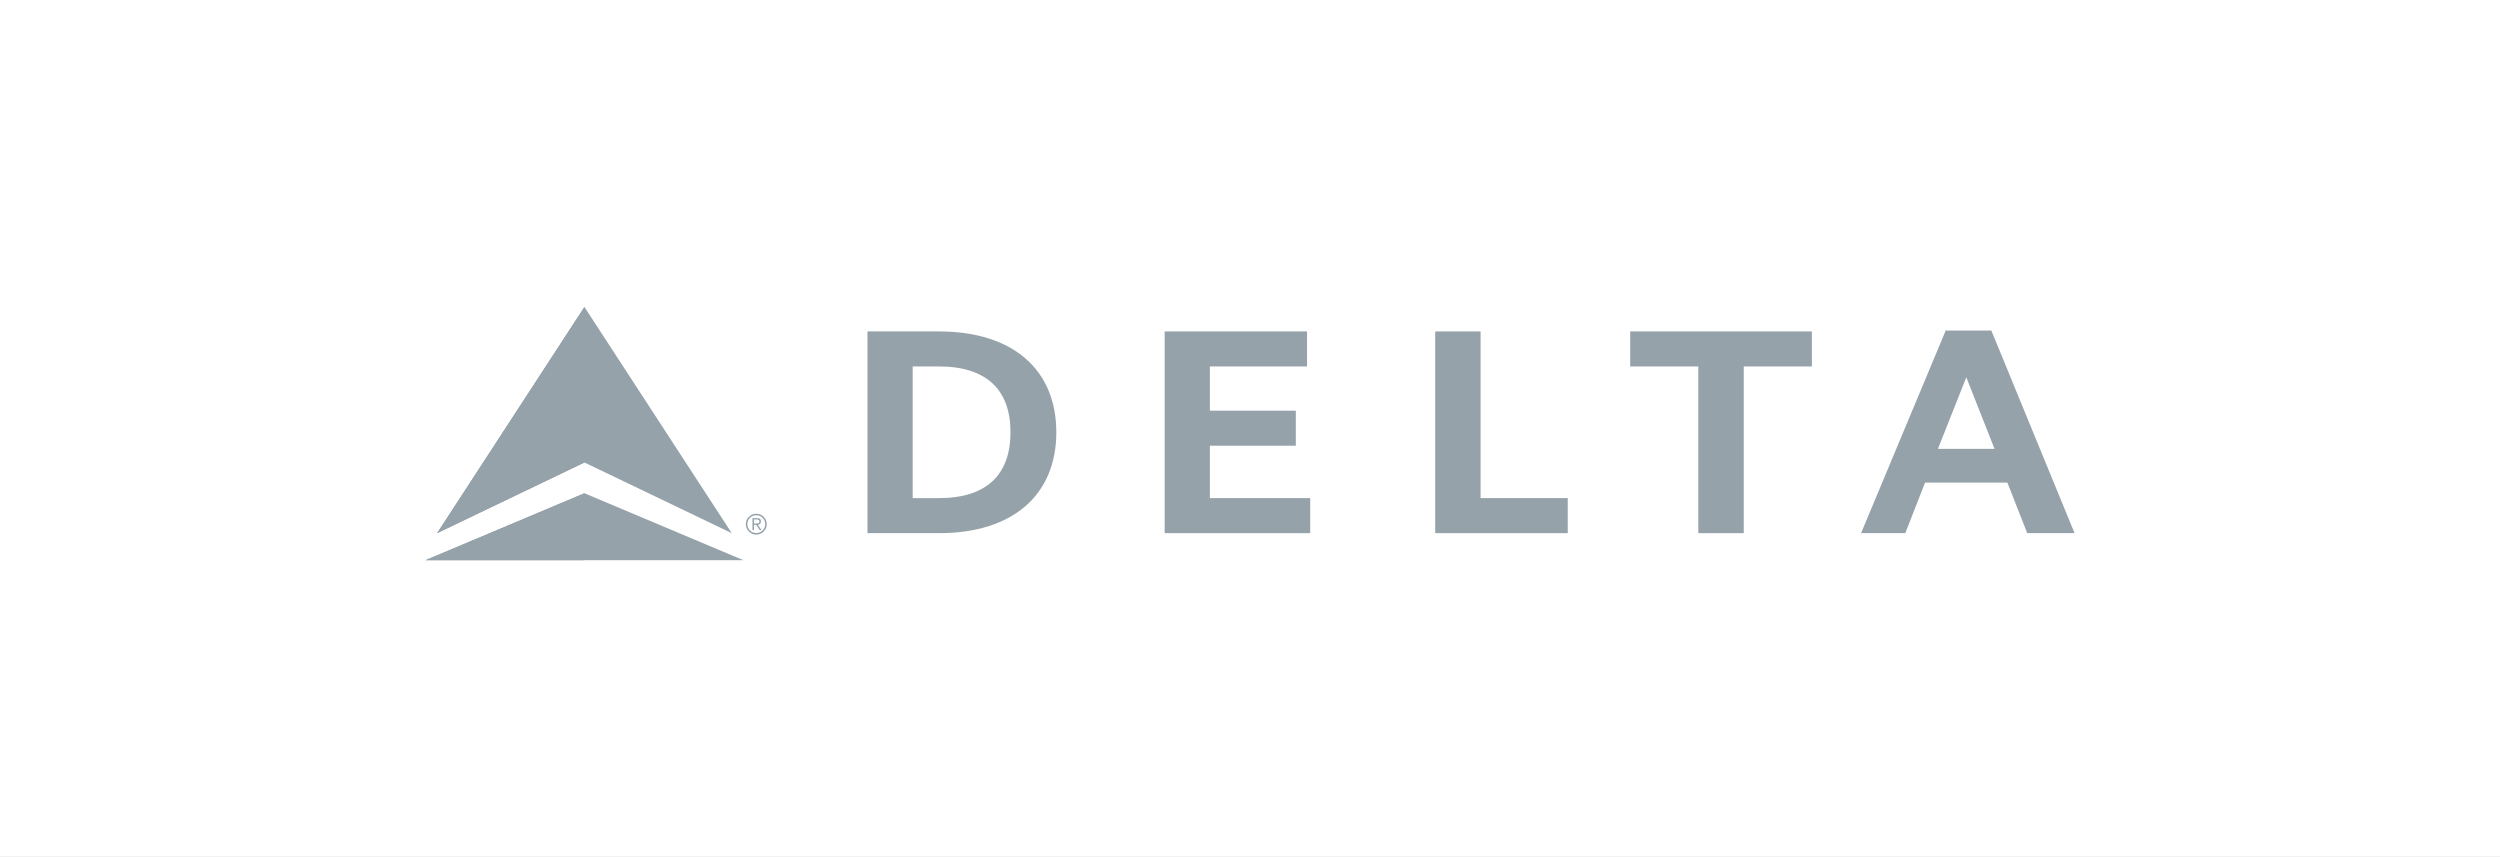
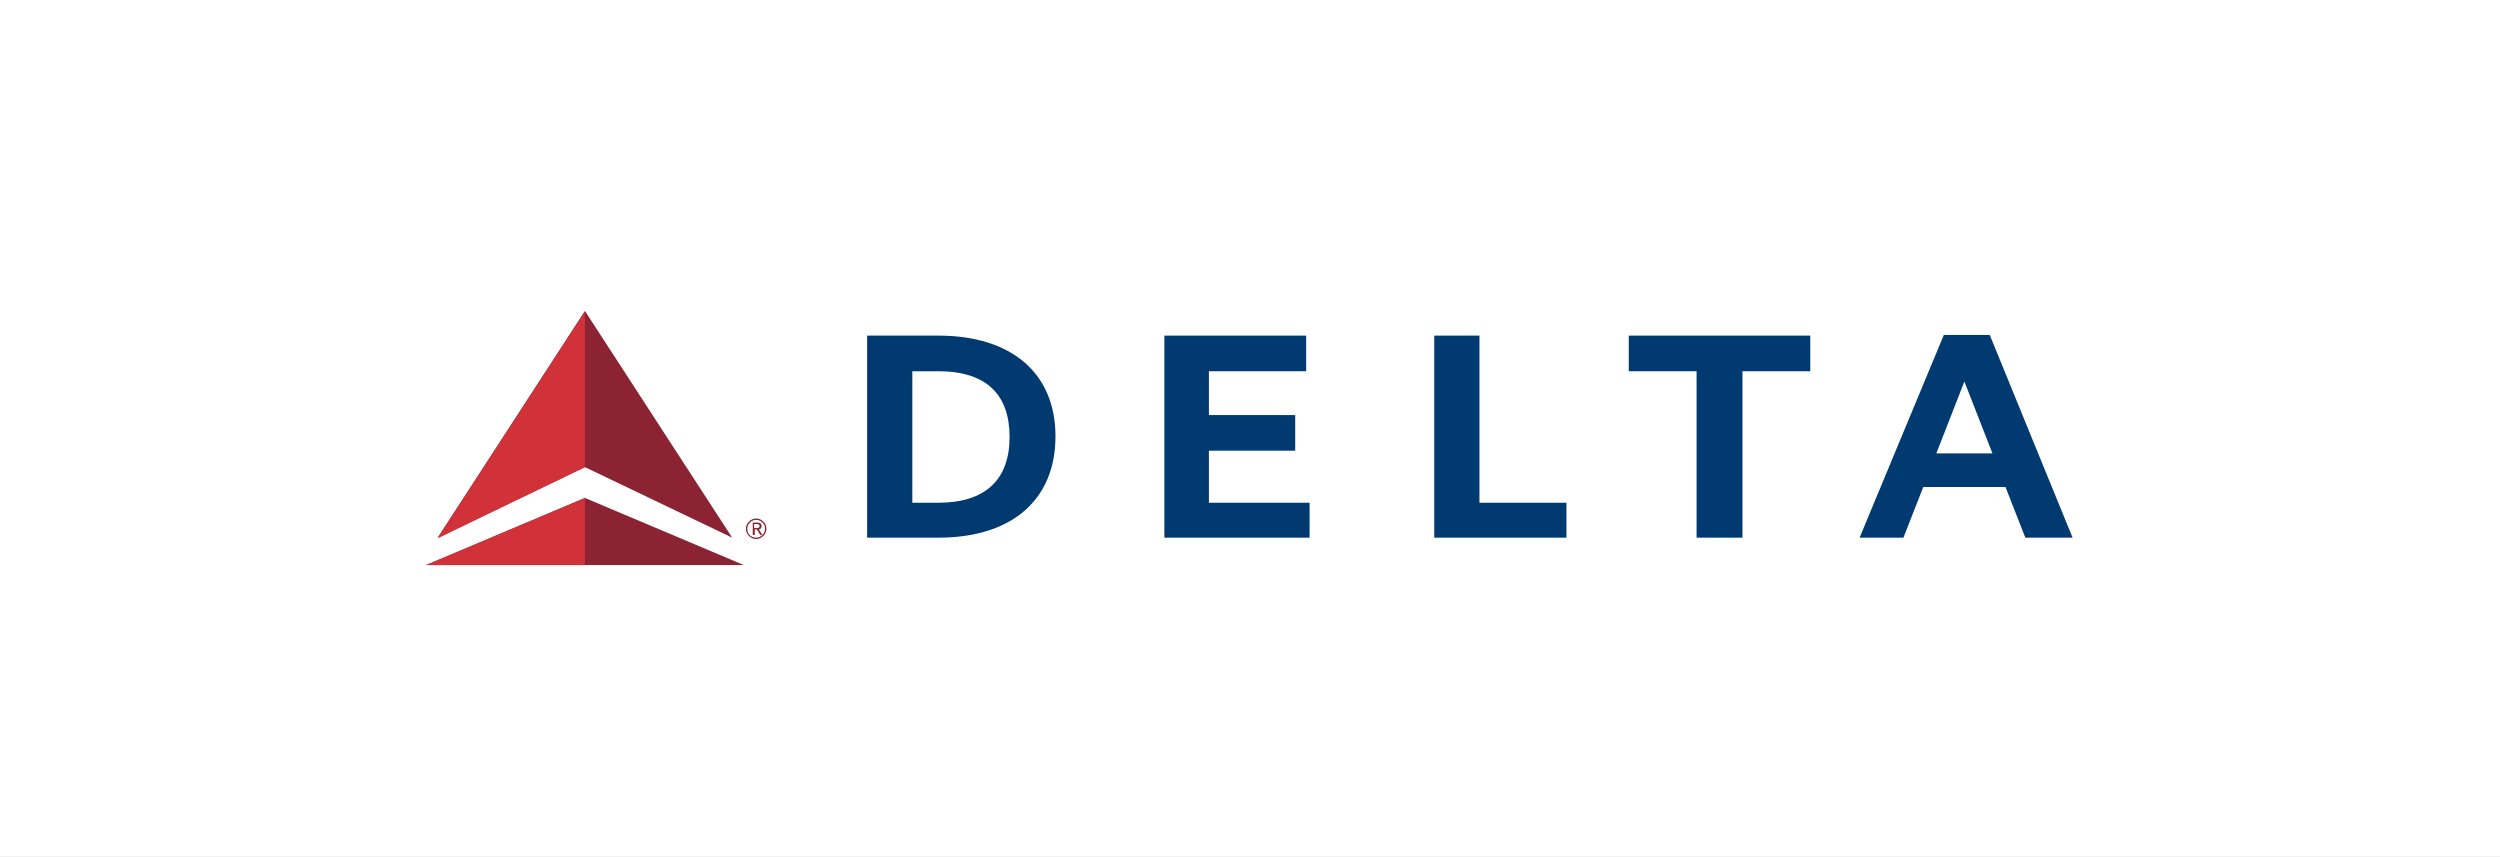
- <svg xmlns="http://www.w3.org/2000/svg" width="365px" height="125px" viewBox="0 0 365 125" version="1.1">
-   <defs />
-   <g id="Welcome" stroke="none" stroke-width="1" fill="none" fill-rule="evenodd">
+ <svg xmlns="http://www.w3.org/2000/svg" version="1.1" id="Layer_1" x="0px" y="0px" viewBox="-951 3197.7 365 125" enable-background="new -951 3197.7 365 125" xml:space="preserve">
+   <g id="Welcome">
    <g id="Desktop-HD---Why-Us" transform="translate(-107, -893)">
      <g id="delta" transform="translate(107, 893)">
-         <rect id="Rectangle-84" fill="#FFFFFF" x="0" y="0" width="365" height="125" />
-         <g transform="translate(62, 44)" fill="#95A2AA">
-           <path d="M23.326,23.523 L44.838,33.844 L23.326,0.82 L1.817,33.844 L23.326,23.523 L23.326,23.523 Z M0.112,37.791 L46.539,37.791 L23.326,28.014 L0.112,37.791 L0.112,37.791 Z" id="Fill-1" />
-           <path d="M23.326,23.523 L23.326,0.82 L1.817,33.844 L23.326,23.523 L23.326,23.523 Z M0.112,37.791 L23.327,37.791 L23.326,28.014 L0.112,37.791 L0.112,37.791 Z" id="Fill-2" />
-           <path d="M48.419,31.004 C49.261,31.004 49.944,31.688 49.944,32.528 C49.944,33.367 49.261,34.051 48.419,34.051 C47.576,34.051 46.892,33.367 46.892,32.528 C46.892,31.688 47.576,31.004 48.419,31.004 L48.419,31.004 Z M48.419,33.825 C49.141,33.825 49.725,33.247 49.725,32.528 C49.725,31.805 49.141,31.224 48.419,31.224 C47.695,31.224 47.114,31.805 47.114,32.528 C47.114,33.247 47.695,33.825 48.419,33.825 L48.419,33.825 Z M48.085,33.398 L47.863,33.398 L47.863,31.643 L48.542,31.643 C48.941,31.643 49.097,31.814 49.097,32.129 C49.097,32.452 48.891,32.588 48.653,32.63 L49.179,33.398 L48.927,33.398 L48.401,32.63 L48.085,32.63 L48.085,33.398 L48.085,33.398 Z M48.085,32.433 L48.369,32.433 C48.611,32.433 48.874,32.42 48.874,32.129 C48.874,31.903 48.67,31.837 48.479,31.837 L48.085,31.837 L48.085,32.433 L48.085,32.433 Z" id="Fill-3" />
-           <path d="M64.652,33.842 L75.091,33.842 C85.82,33.842 92.222,28.308 92.222,19.112 C92.222,9.921 85.82,4.388 75.091,4.388 L64.652,4.388 L64.652,33.842 L64.652,33.842 Z M71.251,9.503 L75.087,9.503 C82.052,9.503 85.532,12.925 85.532,19.112 C85.532,25.297 82.052,28.724 75.087,28.724 L71.251,28.724 L71.251,9.503 L71.251,9.503 Z" id="Fill-4" />
-           <path d="M114.641,21.074 L127.19,21.074 L127.19,15.96 L114.641,15.96 L114.641,9.503 L128.826,9.503 L128.826,4.388 L108.039,4.388 L108.039,33.842 L129.289,33.842 L129.289,28.724 L114.641,28.724 L114.641,21.074" id="Fill-5" />
-           <path d="M166.89,28.724 L154.165,28.724 L154.165,4.388 L147.541,4.388 L147.541,33.842 L166.89,33.842 L166.89,28.724" id="Fill-6" />
-           <path d="M202.534,4.388 L176.011,4.388 L176.011,9.503 L185.953,9.503 L185.953,33.842 L192.589,33.842 L192.589,9.503 L202.534,9.503 L202.534,4.388" id="Fill-7" />
-           <path d="M240.888,33.842 L233.975,33.842 L231.08,26.463 L219.058,26.463 L216.171,33.842 L209.715,33.842 L222.07,4.264 L222.07,4.262 L228.737,4.262 L240.888,33.842 L240.888,33.842 Z M229.204,21.537 L225.078,11.083 L220.937,21.537 L229.204,21.537 L229.204,21.537 Z" id="Fill-8" />
-         </g>
+         <rect id="Rectangle-84" x="-951" y="3197.7" fill="#FFFFFF" width="365" height="125">
+ 			</rect>
      </g>
    </g>
  </g>
+   <g>
+     <g>
+       <path fill="#8B2332" d="M-865.6,3265.9l21.5,10.3l-21.5-33.1l-21.5,33.1L-865.6,3265.9z M-888.8,3280.2h46.4l-23.2-9.8    L-888.8,3280.2z" />
+       <path fill="#D13239" d="M-865.6,3265.9v-22.7l-21.5,33.1L-865.6,3265.9z M-888.8,3280.2h23.2l0-9.8L-888.8,3280.2z" />
+       <path fill="#8B2332" d="M-840.6,3273.4c0.8,0,1.5,0.7,1.5,1.5c0,0.8-0.7,1.5-1.5,1.5c-0.8,0-1.5-0.7-1.5-1.5    C-842.1,3274.1-841.4,3273.4-840.6,3273.4z M-840.6,3276.2c0.7,0,1.3-0.6,1.3-1.3c0-0.7-0.6-1.3-1.3-1.3c-0.7,0-1.3,0.6-1.3,1.3    C-841.9,3275.7-841.3,3276.2-840.6,3276.2z M-840.9,3275.8h-0.2v-1.8h0.7c0.4,0,0.6,0.2,0.6,0.5c0,0.3-0.2,0.5-0.4,0.5l0.5,0.8    h-0.3l-0.5-0.8h-0.3V3275.8z M-840.9,3274.8h0.3c0.2,0,0.5,0,0.5-0.3c0-0.2-0.2-0.3-0.4-0.3h-0.4V3274.8z" />
+     </g>
+     <g>
+       <path fill="#003A70" d="M-824.4,3276.2h10.4c10.7,0,17.1-5.5,17.1-14.8c0-9.2-6.4-14.7-17.1-14.7h-10.4V3276.2z M-817.8,3251.9    h3.8c7,0,10.4,3.4,10.4,9.6c0,6.2-3.5,9.6-10.4,9.6h-3.8V3251.9z" />
+       <polygon fill="#003A70" points="-774.5,3263.5 -761.9,3263.5 -761.9,3258.3 -774.5,3258.3 -774.5,3251.9 -760.3,3251.9     -760.3,3246.7 -781,3246.7 -781,3276.2 -759.8,3276.2 -759.8,3271.1 -774.5,3271.1   " />
+       <polygon fill="#003A70" points="-722.3,3271.1 -735,3271.1 -735,3246.7 -741.6,3246.7 -741.6,3276.2 -722.3,3276.2   " />
+       <polygon fill="#003A70" points="-686.7,3246.7 -713.2,3246.7 -713.2,3251.9 -703.3,3251.9 -703.3,3276.2 -696.6,3276.2     -696.6,3251.9 -686.7,3251.9   " />
+       <path fill="#003A70" d="M-648.4,3276.2h-6.9l-2.9-7.4h-12l-2.9,7.4h-6.4l12.3-29.6v0h6.7L-648.4,3276.2z M-660.1,3263.9l-4.1-10.5    l-4.1,10.5H-660.1z" />
+     </g>
+   </g>
</svg>
